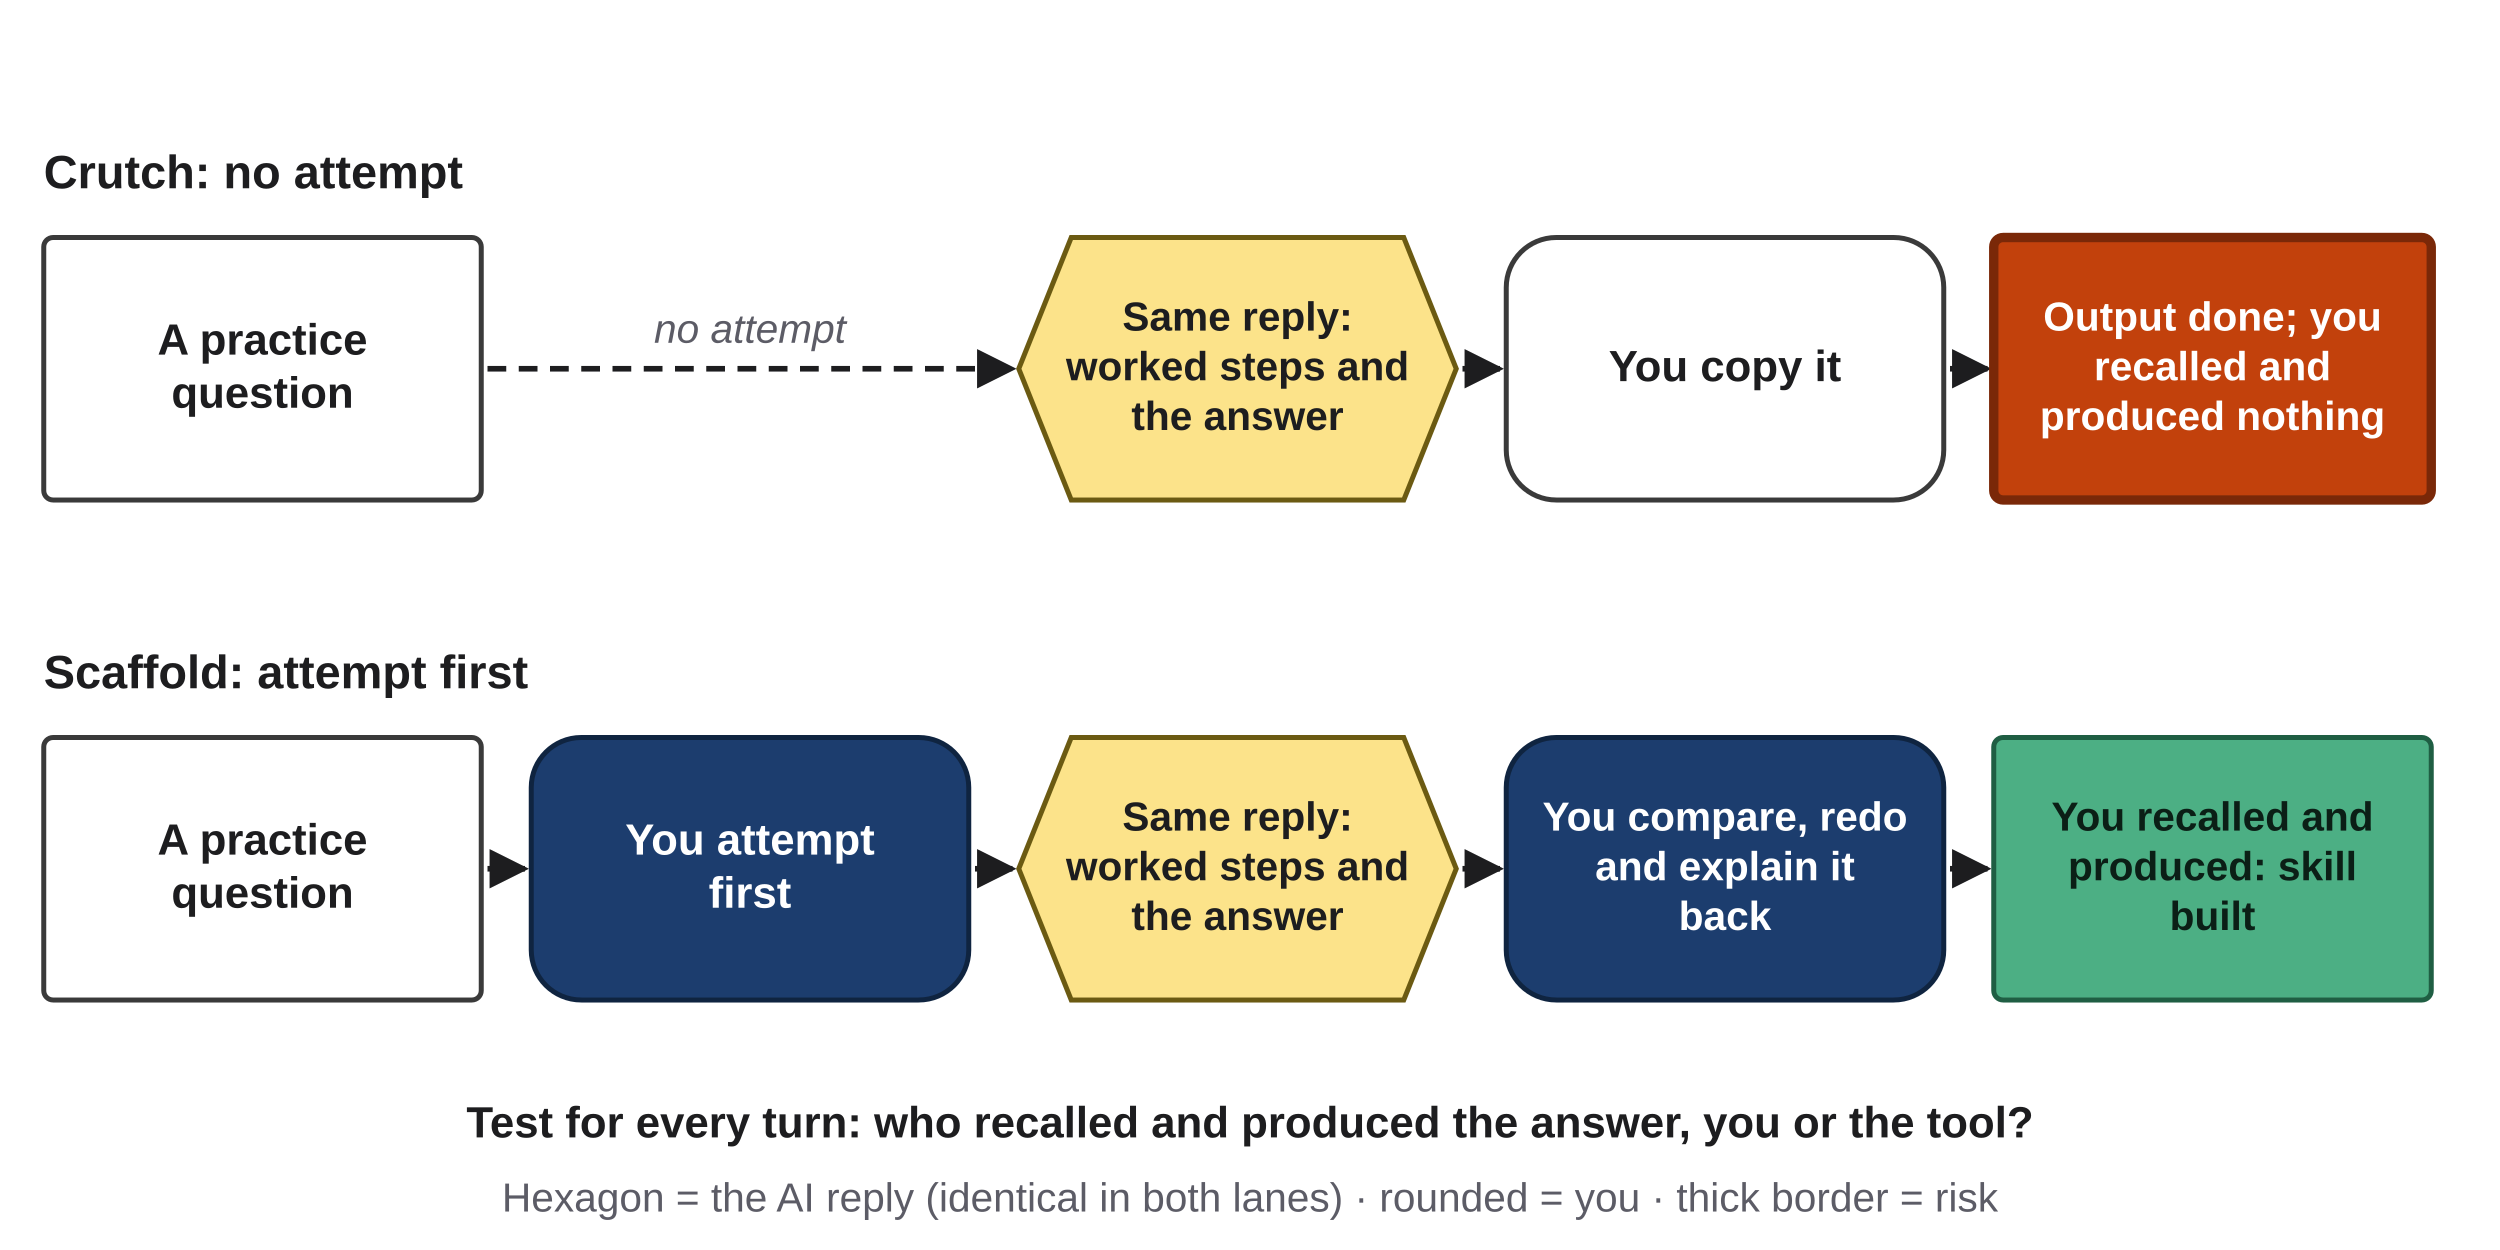
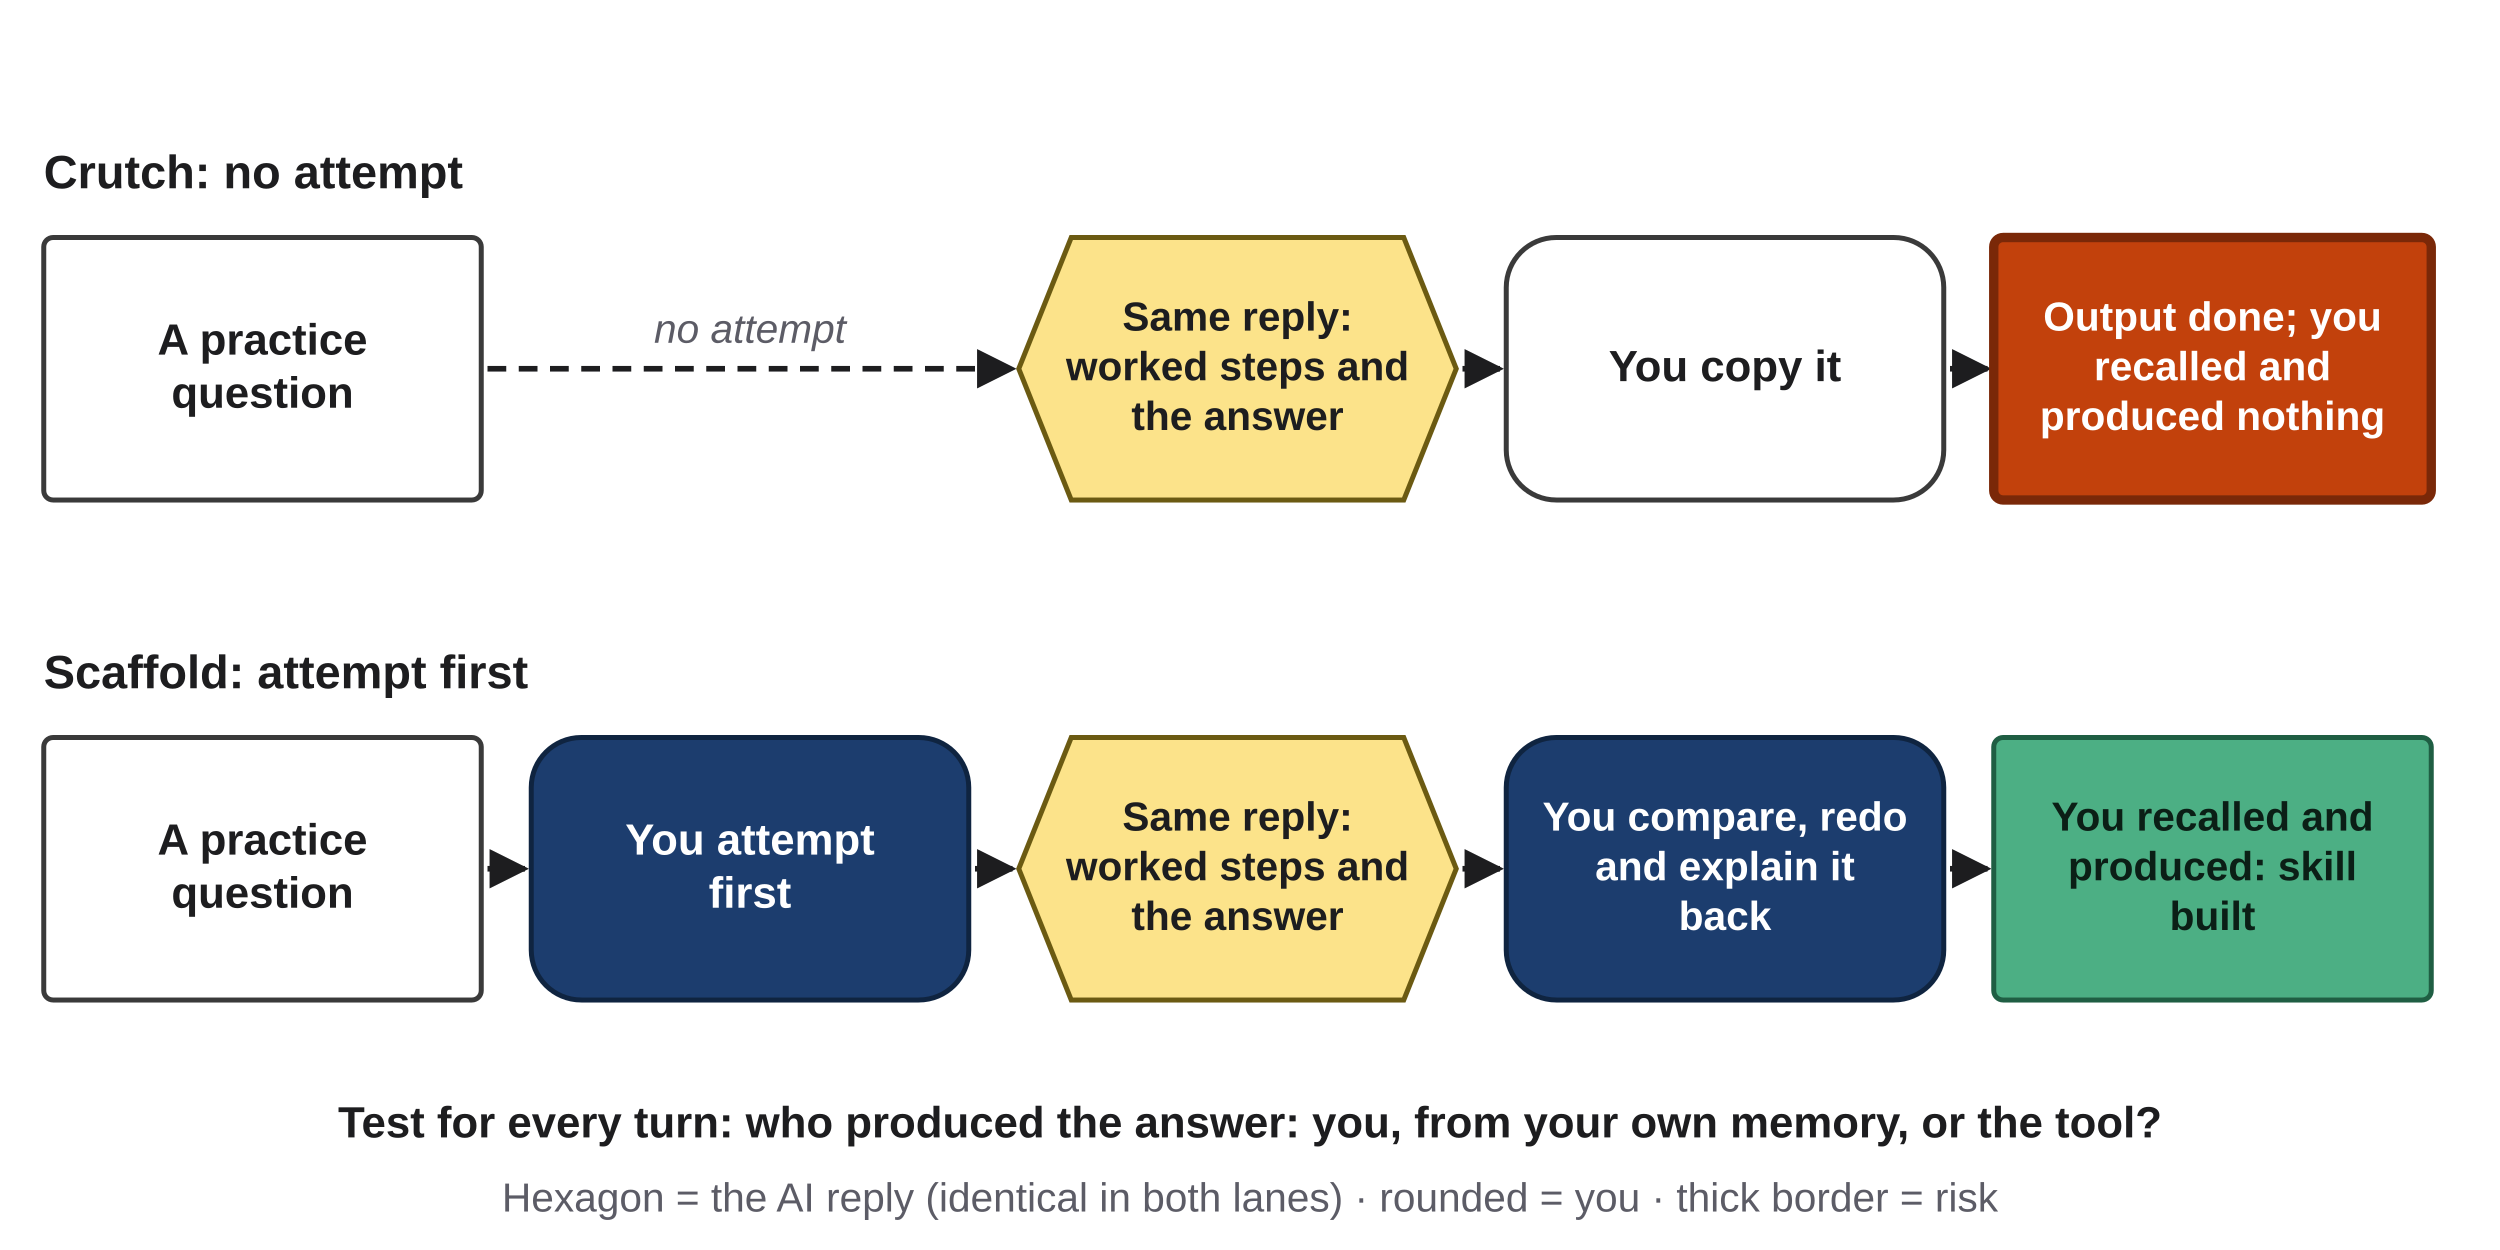
<svg xmlns="http://www.w3.org/2000/svg" viewBox="0 0 800 400" width="800" height="400" role="img" font-family="'Source Sans 3', 'Source Sans Pro', 'Helvetica Neue', Arial, sans-serif">
  <defs>
    <marker id="arrow-color" viewBox="0 0 10 10" refX="9" refY="5" markerWidth="7" markerHeight="7" orient="auto-start-reverse">
      <path d="M0,0 L10,5 L0,10 z" fill="#1D1D1F" />
    </marker>
    <pattern id="hatch" patternUnits="userSpaceOnUse" width="8" height="8" patternTransform="rotate(45)">
      <rect width="8" height="8" fill="#FFFFFF" />
      <line x1="0" y1="0" x2="0" y2="8" stroke="#9A9A9A" stroke-width="1.3" />
    </pattern>
    <pattern id="dots" patternUnits="userSpaceOnUse" width="7" height="7">
      <rect width="7" height="7" fill="#FFFFFF" />
      <circle cx="3.5" cy="3.5" r="1.2" fill="#000" />
    </pattern>
  </defs>
  <rect width="800" height="400" fill="#FFFFFF" />
  <text x="14.0" y="56.0" font-size="15" font-weight="700" text-anchor="start" dominant-baseline="middle" fill="#1D1D1F" style="">Crutch: no attempt</text>
  <text x="14.0" y="216.0" font-size="15" font-weight="700" text-anchor="start" dominant-baseline="middle" fill="#1D1D1F" style="">Scaffold: attempt first</text>
  <rect x="14" y="76" width="140" height="84" rx="3" fill="#FFFFFF" stroke="#3A3A3A" stroke-width="1.6" />
  <text x="84.0" y="109.5" font-size="14" font-weight="600" text-anchor="middle" dominant-baseline="middle" fill="#1D1D1F" style="">A practice</text>
  <text x="84.0" y="126.5" font-size="14" font-weight="600" text-anchor="middle" dominant-baseline="middle" fill="#1D1D1F" style="">question</text>
  <path d="M156.0,118.0 L324.0,118.0" fill="none" stroke="#1D1D1F" stroke-width="1.8" stroke-dasharray="6 4" marker-end="url(#arrow-color)" />
  <text x="240.0" y="106.0" font-size="13" font-weight="normal" text-anchor="middle" dominant-baseline="middle" fill="#5C5C66" style="font-style:italic;">no attempt</text>
  <polygon points="342.8,76.0 449.2,76.0 466.0,118.0 449.2,160.0 342.8,160.0 326.0,118.0" fill="#FCE38A" stroke="#6B5A12" stroke-width="1.6" />
  <text x="396.0" y="102.1" font-size="13" font-weight="600" text-anchor="middle" dominant-baseline="middle" fill="#1D1D1F" style="">Same reply:</text>
  <text x="396.0" y="118.0" font-size="13" font-weight="600" text-anchor="middle" dominant-baseline="middle" fill="#1D1D1F" style="">worked steps and</text>
  <text x="396.0" y="133.9" font-size="13" font-weight="600" text-anchor="middle" dominant-baseline="middle" fill="#1D1D1F" style="">the answer</text>
  <path d="M468.0,118.0 L480.0,118.0" fill="none" stroke="#1D1D1F" stroke-width="1.8" marker-end="url(#arrow-color)" />
  <rect x="482" y="76" width="140" height="84" rx="16" fill="#FFFFFF" stroke="#3A3A3A" stroke-width="1.6" />
  <text x="552.0" y="118.0" font-size="14" font-weight="600" text-anchor="middle" dominant-baseline="middle" fill="#1D1D1F" style="">You copy it</text>
  <path d="M624.0,118.0 L636.0,118.0" fill="none" stroke="#1D1D1F" stroke-width="1.8" marker-end="url(#arrow-color)" />
  <rect x="638" y="76" width="140" height="84" rx="3" fill="#C2410C" stroke="#7A2808" stroke-width="3" />
  <text x="708.0" y="102.1" font-size="13" font-weight="600" text-anchor="middle" dominant-baseline="middle" fill="#FFFFFF" style="">Output done; you</text>
  <text x="708.0" y="118.0" font-size="13" font-weight="600" text-anchor="middle" dominant-baseline="middle" fill="#FFFFFF" style="">recalled and</text>
  <text x="708.0" y="133.9" font-size="13" font-weight="600" text-anchor="middle" dominant-baseline="middle" fill="#FFFFFF" style="">produced nothing</text>
  <rect x="14" y="236" width="140" height="84" rx="3" fill="#FFFFFF" stroke="#3A3A3A" stroke-width="1.6" />
  <text x="84.0" y="269.5" font-size="14" font-weight="600" text-anchor="middle" dominant-baseline="middle" fill="#1D1D1F" style="">A practice</text>
  <text x="84.0" y="286.5" font-size="14" font-weight="600" text-anchor="middle" dominant-baseline="middle" fill="#1D1D1F" style="">question</text>
  <path d="M156.0,278.0 L168.0,278.0" fill="none" stroke="#1D1D1F" stroke-width="1.8" marker-end="url(#arrow-color)" />
  <rect x="170" y="236" width="140" height="84" rx="16" fill="#1C3D6E" stroke="#0F2440" stroke-width="1.6" />
  <text x="240.0" y="269.5" font-size="14" font-weight="600" text-anchor="middle" dominant-baseline="middle" fill="#FFFFFF" style="">You attempt</text>
  <text x="240.0" y="286.5" font-size="14" font-weight="600" text-anchor="middle" dominant-baseline="middle" fill="#FFFFFF" style="">first</text>
  <path d="M312.0,278.0 L324.0,278.0" fill="none" stroke="#1D1D1F" stroke-width="1.8" marker-end="url(#arrow-color)" />
  <polygon points="342.8,236.0 449.2,236.0 466.0,278.0 449.2,320.0 342.8,320.0 326.0,278.0" fill="#FCE38A" stroke="#6B5A12" stroke-width="1.6" />
  <text x="396.0" y="262.1" font-size="13" font-weight="600" text-anchor="middle" dominant-baseline="middle" fill="#1D1D1F" style="">Same reply:</text>
  <text x="396.0" y="278.0" font-size="13" font-weight="600" text-anchor="middle" dominant-baseline="middle" fill="#1D1D1F" style="">worked steps and</text>
  <text x="396.0" y="293.9" font-size="13" font-weight="600" text-anchor="middle" dominant-baseline="middle" fill="#1D1D1F" style="">the answer</text>
  <path d="M468.0,278.0 L480.0,278.0" fill="none" stroke="#1D1D1F" stroke-width="1.8" marker-end="url(#arrow-color)" />
  <rect x="482" y="236" width="140" height="84" rx="16" fill="#1C3D6E" stroke="#0F2440" stroke-width="1.6" />
  <text x="552.0" y="262.1" font-size="13" font-weight="600" text-anchor="middle" dominant-baseline="middle" fill="#FFFFFF" style="">You compare, redo</text>
  <text x="552.0" y="278.0" font-size="13" font-weight="600" text-anchor="middle" dominant-baseline="middle" fill="#FFFFFF" style="">and explain it</text>
  <text x="552.0" y="293.9" font-size="13" font-weight="600" text-anchor="middle" dominant-baseline="middle" fill="#FFFFFF" style="">back</text>
  <path d="M624.0,278.0 L636.0,278.0" fill="none" stroke="#1D1D1F" stroke-width="1.8" marker-end="url(#arrow-color)" />
  <rect x="638" y="236" width="140" height="84" rx="3" fill="#4CAF84" stroke="#1F5E43" stroke-width="1.6" />
  <text x="708.0" y="262.1" font-size="13" font-weight="600" text-anchor="middle" dominant-baseline="middle" fill="#0B1F16" style="">You recalled and</text>
  <text x="708.0" y="278.0" font-size="13" font-weight="600" text-anchor="middle" dominant-baseline="middle" fill="#0B1F16" style="">produced: skill</text>
  <text x="708.0" y="293.9" font-size="13" font-weight="600" text-anchor="middle" dominant-baseline="middle" fill="#0B1F16" style="">built</text>
-   <text x="400.0" y="360.0" font-size="14" font-weight="700" text-anchor="middle" dominant-baseline="middle" fill="#1D1D1F" style="">Test for every turn: who recalled and produced the answer, you or the tool?</text>
+   <text x="400.0" y="360.0" font-size="14" font-weight="700" text-anchor="middle" dominant-baseline="middle" fill="#1D1D1F" style="">Test for every turn: who produced the answer: you, from your own memory, or the tool?</text>
  <text x="400.0" y="384.0" font-size="13" font-weight="normal" text-anchor="middle" dominant-baseline="middle" fill="#5C5C66" style="">Hexagon = the AI reply (identical in both lanes) · rounded = you · thick border = risk</text>
</svg>
